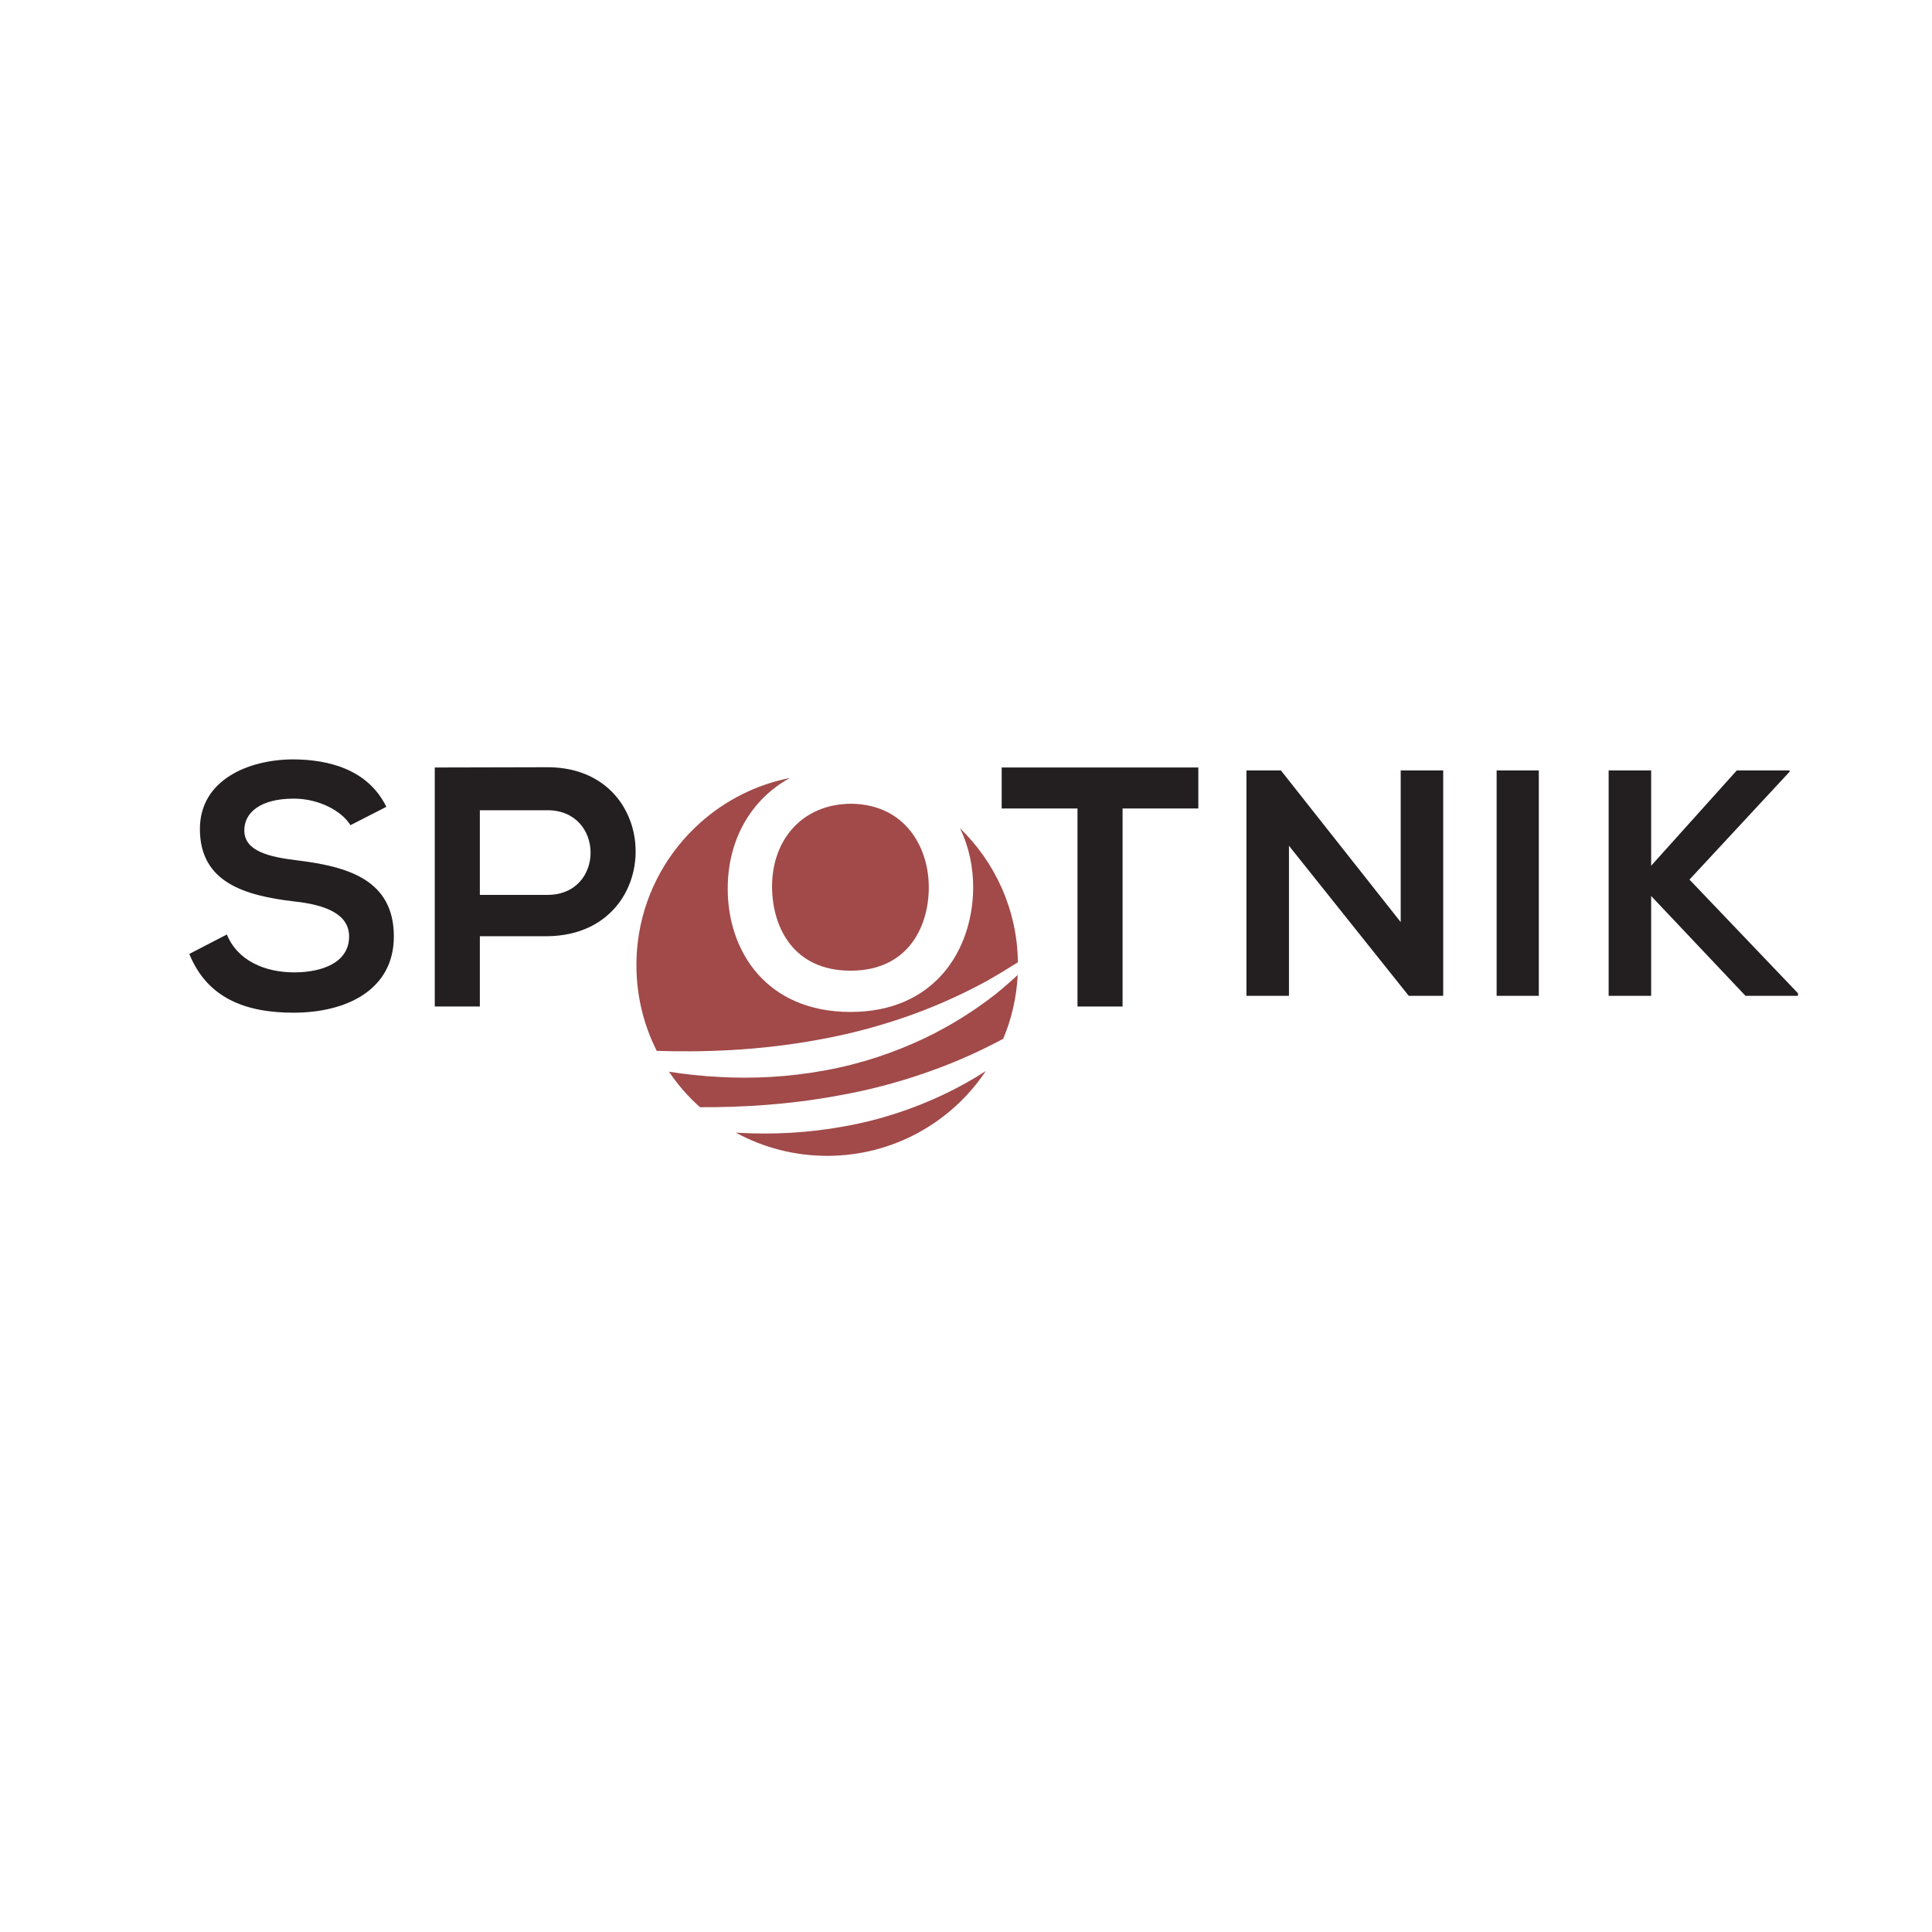
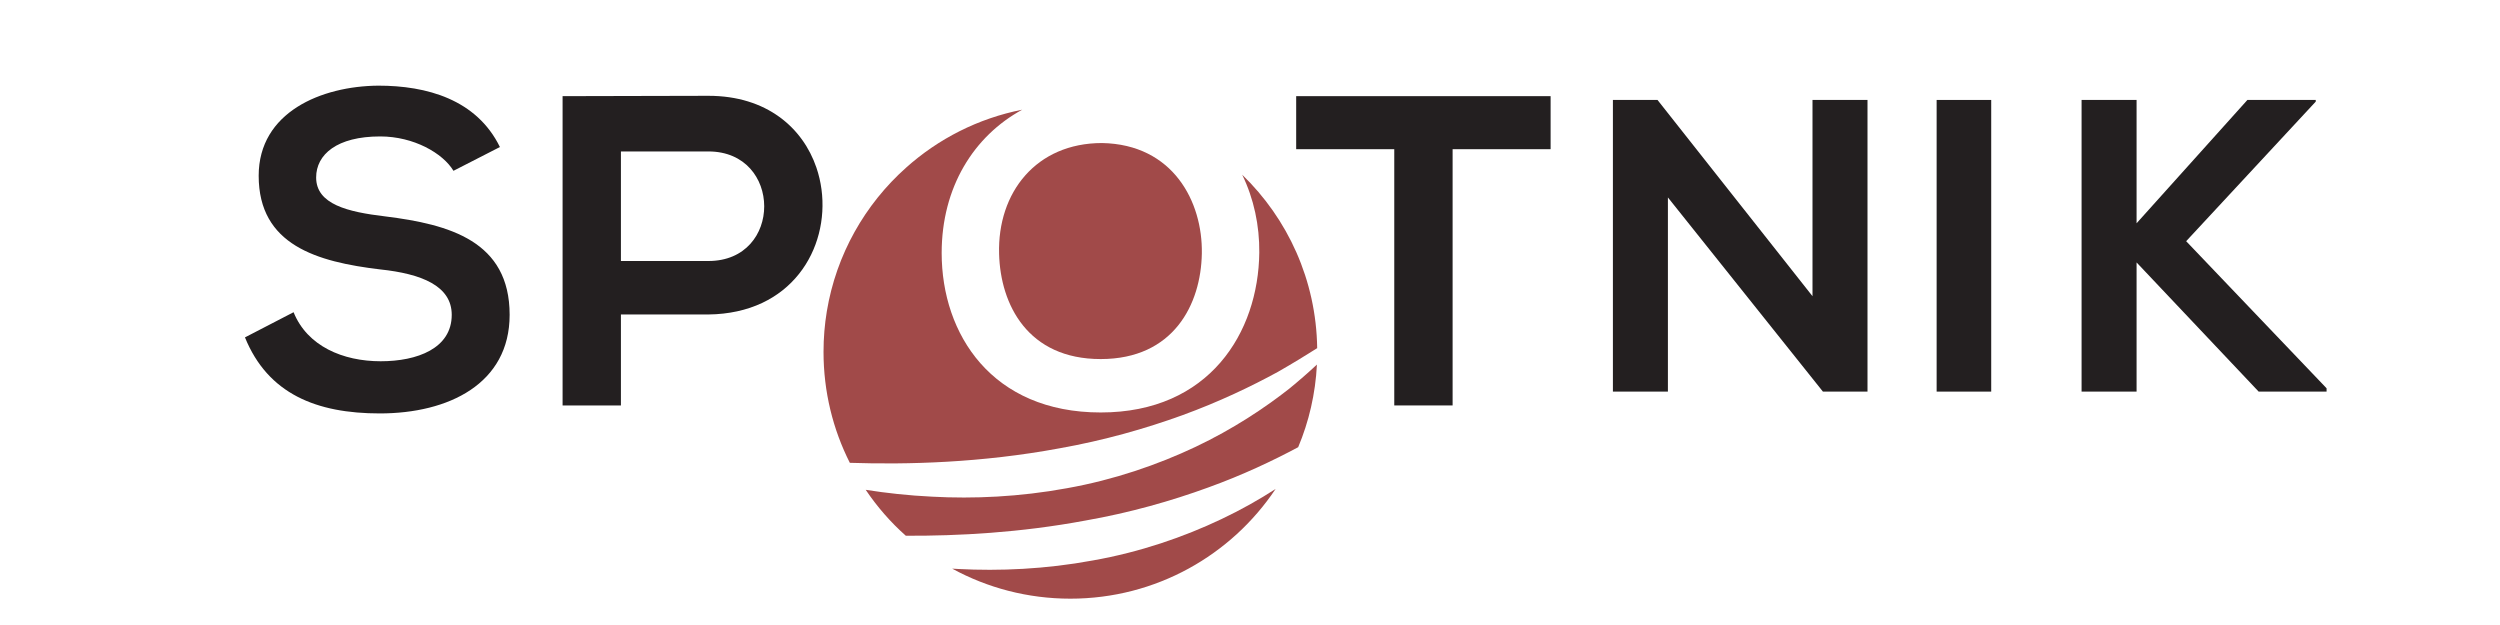
- <svg xmlns="http://www.w3.org/2000/svg" version="1.1" id="Layer_1" x="0px" y="0px" viewBox="0 0 288 288" enable-background="new 0 0 288 288" xml:space="preserve">
+ <svg xmlns="http://www.w3.org/2000/svg" version="1.1" id="Layer_1" x="0px" y="0px" viewBox="0 0 288 72" enable-background="new 0 0 288 72" xml:space="preserve">
  <g>
-     <path fill="#A14A49" d="M126.954,119.812c8.192,0.15,11.601,6.766,11.498,12.722c-0.098,5.852-3.254,12.164-11.652,12.164   c-8.393,0-11.549-6.26-11.704-12.112C114.893,125.509,119.371,119.812,126.954,119.812z" />
-     <path fill="#A14A49" d="M140.72,163.13c2.28-1.08,4.36-2.26,6.23-3.47c-5.09,7.62-13.78,12.64-23.64,12.64   c-4.93,0-9.57-1.25-13.62-3.46c0.23,0.02,0.46,0.03,0.69,0.04c4.75,0.25,10.05,0.03,15.5-0.98   C131.34,166.94,136.39,165.19,140.72,163.13z" />
-     <path fill="#A14A49" d="M97.9,156.65c-1.94-3.84-3.03-8.18-3.03-12.78c0-1.6,0.13-3.15,0.38-4.67c1.08-6.54,4.4-12.34,9.14-16.56   c3.71-3.32,8.3-5.67,13.37-6.67c-5.58,3.04-9.28,8.93-9.28,16.51c0,9.37,5.8,18.37,18.32,18.37c12.52,0,18.17-9.21,18.27-18.42   c0.03-3.1-0.62-6.2-1.97-8.97c5.24,5.07,8.53,12.13,8.64,19.98c-1.29,0.82-2.81,1.75-4.54,2.74c-3.04,1.66-6.75,3.44-11,4.99   c-4.25,1.54-9.02,2.9-14.15,3.81C113.05,156.65,104.55,156.87,97.9,156.65z" />
-     <path fill="#A14A49" d="M148.51,148.12c1.2-0.98,2.27-1.92,3.2-2.79c-0.17,3.36-0.92,6.57-2.16,9.52   c-2.92,1.56-6.4,3.21-10.36,4.64c-4.25,1.55-9.02,2.91-14.15,3.81c-7.5,1.4-14.66,1.78-20.69,1.75c-1.75-1.55-3.3-3.33-4.62-5.29   c2.35,0.37,4.92,0.66,7.66,0.79c4.76,0.26,10.05,0.03,15.5-0.97c5.46-0.97,10.51-2.72,14.84-4.77   C142.07,152.75,145.68,150.34,148.51,148.12z" />
+     <path fill="#A14A49" d="M126.954,16.478c8.192,0.15,11.601,6.766,11.498,12.722c-0.098,5.852-3.254,12.164-11.652,12.164   c-8.393,0-11.549-6.26-11.704-12.112C114.893,22.176,119.371,16.478,126.954,16.478z" />
+     <path fill="#A14A49" d="M140.72,59.797c2.28-1.08,4.36-2.26,6.23-3.47c-5.09,7.62-13.78,12.64-23.64,12.64   c-4.93,0-9.57-1.25-13.62-3.46c0.23,0.02,0.46,0.03,0.69,0.04c4.75,0.25,10.05,0.03,15.5-0.98   C131.34,63.607,136.39,61.857,140.72,59.797z" />
+     <path fill="#A14A49" d="M97.9,53.317c-1.94-3.84-3.03-8.18-3.03-12.78c0-1.6,0.13-3.15,0.38-4.67c1.08-6.54,4.4-12.34,9.14-16.56   c3.71-3.32,8.3-5.67,13.37-6.67c-5.58,3.04-9.28,8.93-9.28,16.51c0,9.37,5.8,18.37,18.32,18.37c12.52,0,18.17-9.21,18.27-18.42   c0.03-3.1-0.62-6.2-1.97-8.97c5.24,5.07,8.53,12.13,8.64,19.98c-1.29,0.82-2.81,1.75-4.54,2.74c-3.04,1.66-6.75,3.44-11,4.99   c-4.25,1.54-9.02,2.9-14.15,3.81C113.05,53.317,104.55,53.537,97.9,53.317z" />
+     <path fill="#A14A49" d="M148.51,44.787c1.2-0.98,2.27-1.92,3.2-2.79c-0.17,3.36-0.92,6.57-2.16,9.52   c-2.92,1.56-6.4,3.21-10.36,4.64c-4.25,1.55-9.02,2.91-14.15,3.81c-7.5,1.4-14.66,1.78-20.69,1.75c-1.75-1.55-3.3-3.33-4.62-5.29   c2.35,0.37,4.92,0.66,7.66,0.79c4.76,0.26,10.05,0.03,15.5-0.97c5.46-0.97,10.51-2.72,14.84-4.77   C142.07,49.417,145.68,47.007,148.51,44.787z" />
    <g>
-       <path fill="#231F20" d="M44.36,128.26c-4.28-0.51-7.94-1.38-7.94-4.48c0-2.65,2.39-4.73,7.38-4.73c3.86,0,7.22,1.93,8.44,3.96    l5.35-2.74c-2.7-5.5-8.45-7.07-14-7.07c-6.56,0.05-13.79,3.05-13.79,10.38c0,7.99,6.72,9.92,14,10.79    c4.73,0.5,8.24,1.88,8.24,5.23c0,3.87-3.97,5.35-8.19,5.35c-4.33,0-8.45-1.73-10.03-5.65l-5.6,2.9c2.65,6.52,8.25,8.76,15.53,8.76    c7.93,0,14.96-3.42,14.96-11.36C58.71,131.11,51.79,129.18,44.36,128.26z" />
-       <path fill="#231F20" d="M94.05,122.64c-1.56-4.57-5.71-8.27-12.44-8.27c-5.55,0-11.25,0.04-16.8,0.04v35.63h6.72v-10.48h10.08    c1.18-0.01,2.28-0.14,3.3-0.36C93.24,137.4,96.27,129.15,94.05,122.64z M81.61,133.4H71.53v-12.62h10.08    C90.15,120.78,90.21,133.4,81.61,133.4z" />
-       <path fill="#231F20" d="M149.32,114.41v6.11h11.3v29.52h6.72v-29.52h11.29v-6.11H149.32z" />
+       <path fill="#231F20" d="M44.36,24.927c-4.28-0.51-7.94-1.38-7.94-4.48c0-2.65,2.39-4.73,7.38-4.73c3.86,0,7.22,1.93,8.44,3.96    l5.35-2.74c-2.7-5.5-8.45-7.07-14-7.07c-6.56,0.05-13.79,3.05-13.79,10.38c0,7.99,6.72,9.92,14,10.79    c4.73,0.5,8.24,1.88,8.24,5.23c0,3.87-3.97,5.35-8.19,5.35c-4.33,0-8.45-1.73-10.03-5.65l-5.6,2.9c2.65,6.52,8.25,8.76,15.53,8.76    c7.93,0,14.96-3.42,14.96-11.36C58.71,27.777,51.79,25.847,44.36,24.927z" />
+       <path fill="#231F20" d="M94.05,19.307c-1.56-4.57-5.71-8.27-12.44-8.27c-5.55,0-11.25,0.04-16.8,0.04v35.63h6.72v-10.48h10.08    c1.18-0.01,2.28-0.14,3.3-0.36C93.24,34.067,96.27,25.817,94.05,19.307z M81.61,30.067H71.53v-12.62h10.08    C90.15,17.447,90.21,30.067,81.61,30.067z" />
+       <path fill="#231F20" d="M149.32,11.077v6.11h11.3v29.52h6.72v-29.52h11.29v-6.11H149.32z" />
    </g>
  </g>
  <g>
-     <path fill="#231F20" d="M208.8,137.455v-22.608h6.336v33.599h-5.136l-17.857-22.368v22.368h-6.336v-33.599h5.137L208.8,137.455z" />
-     <path fill="#231F20" d="M223.1,148.446v-33.599h6.288v33.599H223.1z" />
-     <path fill="#231F20" d="M266.774,115.039l-14.928,16.08l16.176,16.943v0.384h-7.825l-14.063-14.88v14.88h-6.336v-33.599h6.336   v14.207l12.767-14.207h7.873V115.039z" />
+     <path fill="#231F20" d="M208.8,34.122V11.514h6.336v33.599h-5.136l-17.857-22.368v22.368h-6.336V11.514h5.137L208.8,34.122z" />
+     <path fill="#231F20" d="M223.1,45.113V11.514h6.288v33.599H223.1z" />
+     <path fill="#231F20" d="M266.774,11.706l-14.928,16.08l16.176,16.943v0.384h-7.825l-14.063-14.88v14.88h-6.336V11.514h6.336v14.207   l12.767-14.207h7.873V11.706z" />
  </g>
  <g>
-     <path fill="none" d="M151.74,143.44c0.01,0.14,0.01,0.29,0.01,0.43c0,0.49-0.01,0.98-0.04,1.46" />
+     <path fill="none" d="M151.74,40.107c0.01,0.14,0.01,0.29,0.01,0.43c0,0.49-0.01,0.98-0.04,1.46" />
  </g>
</svg>
